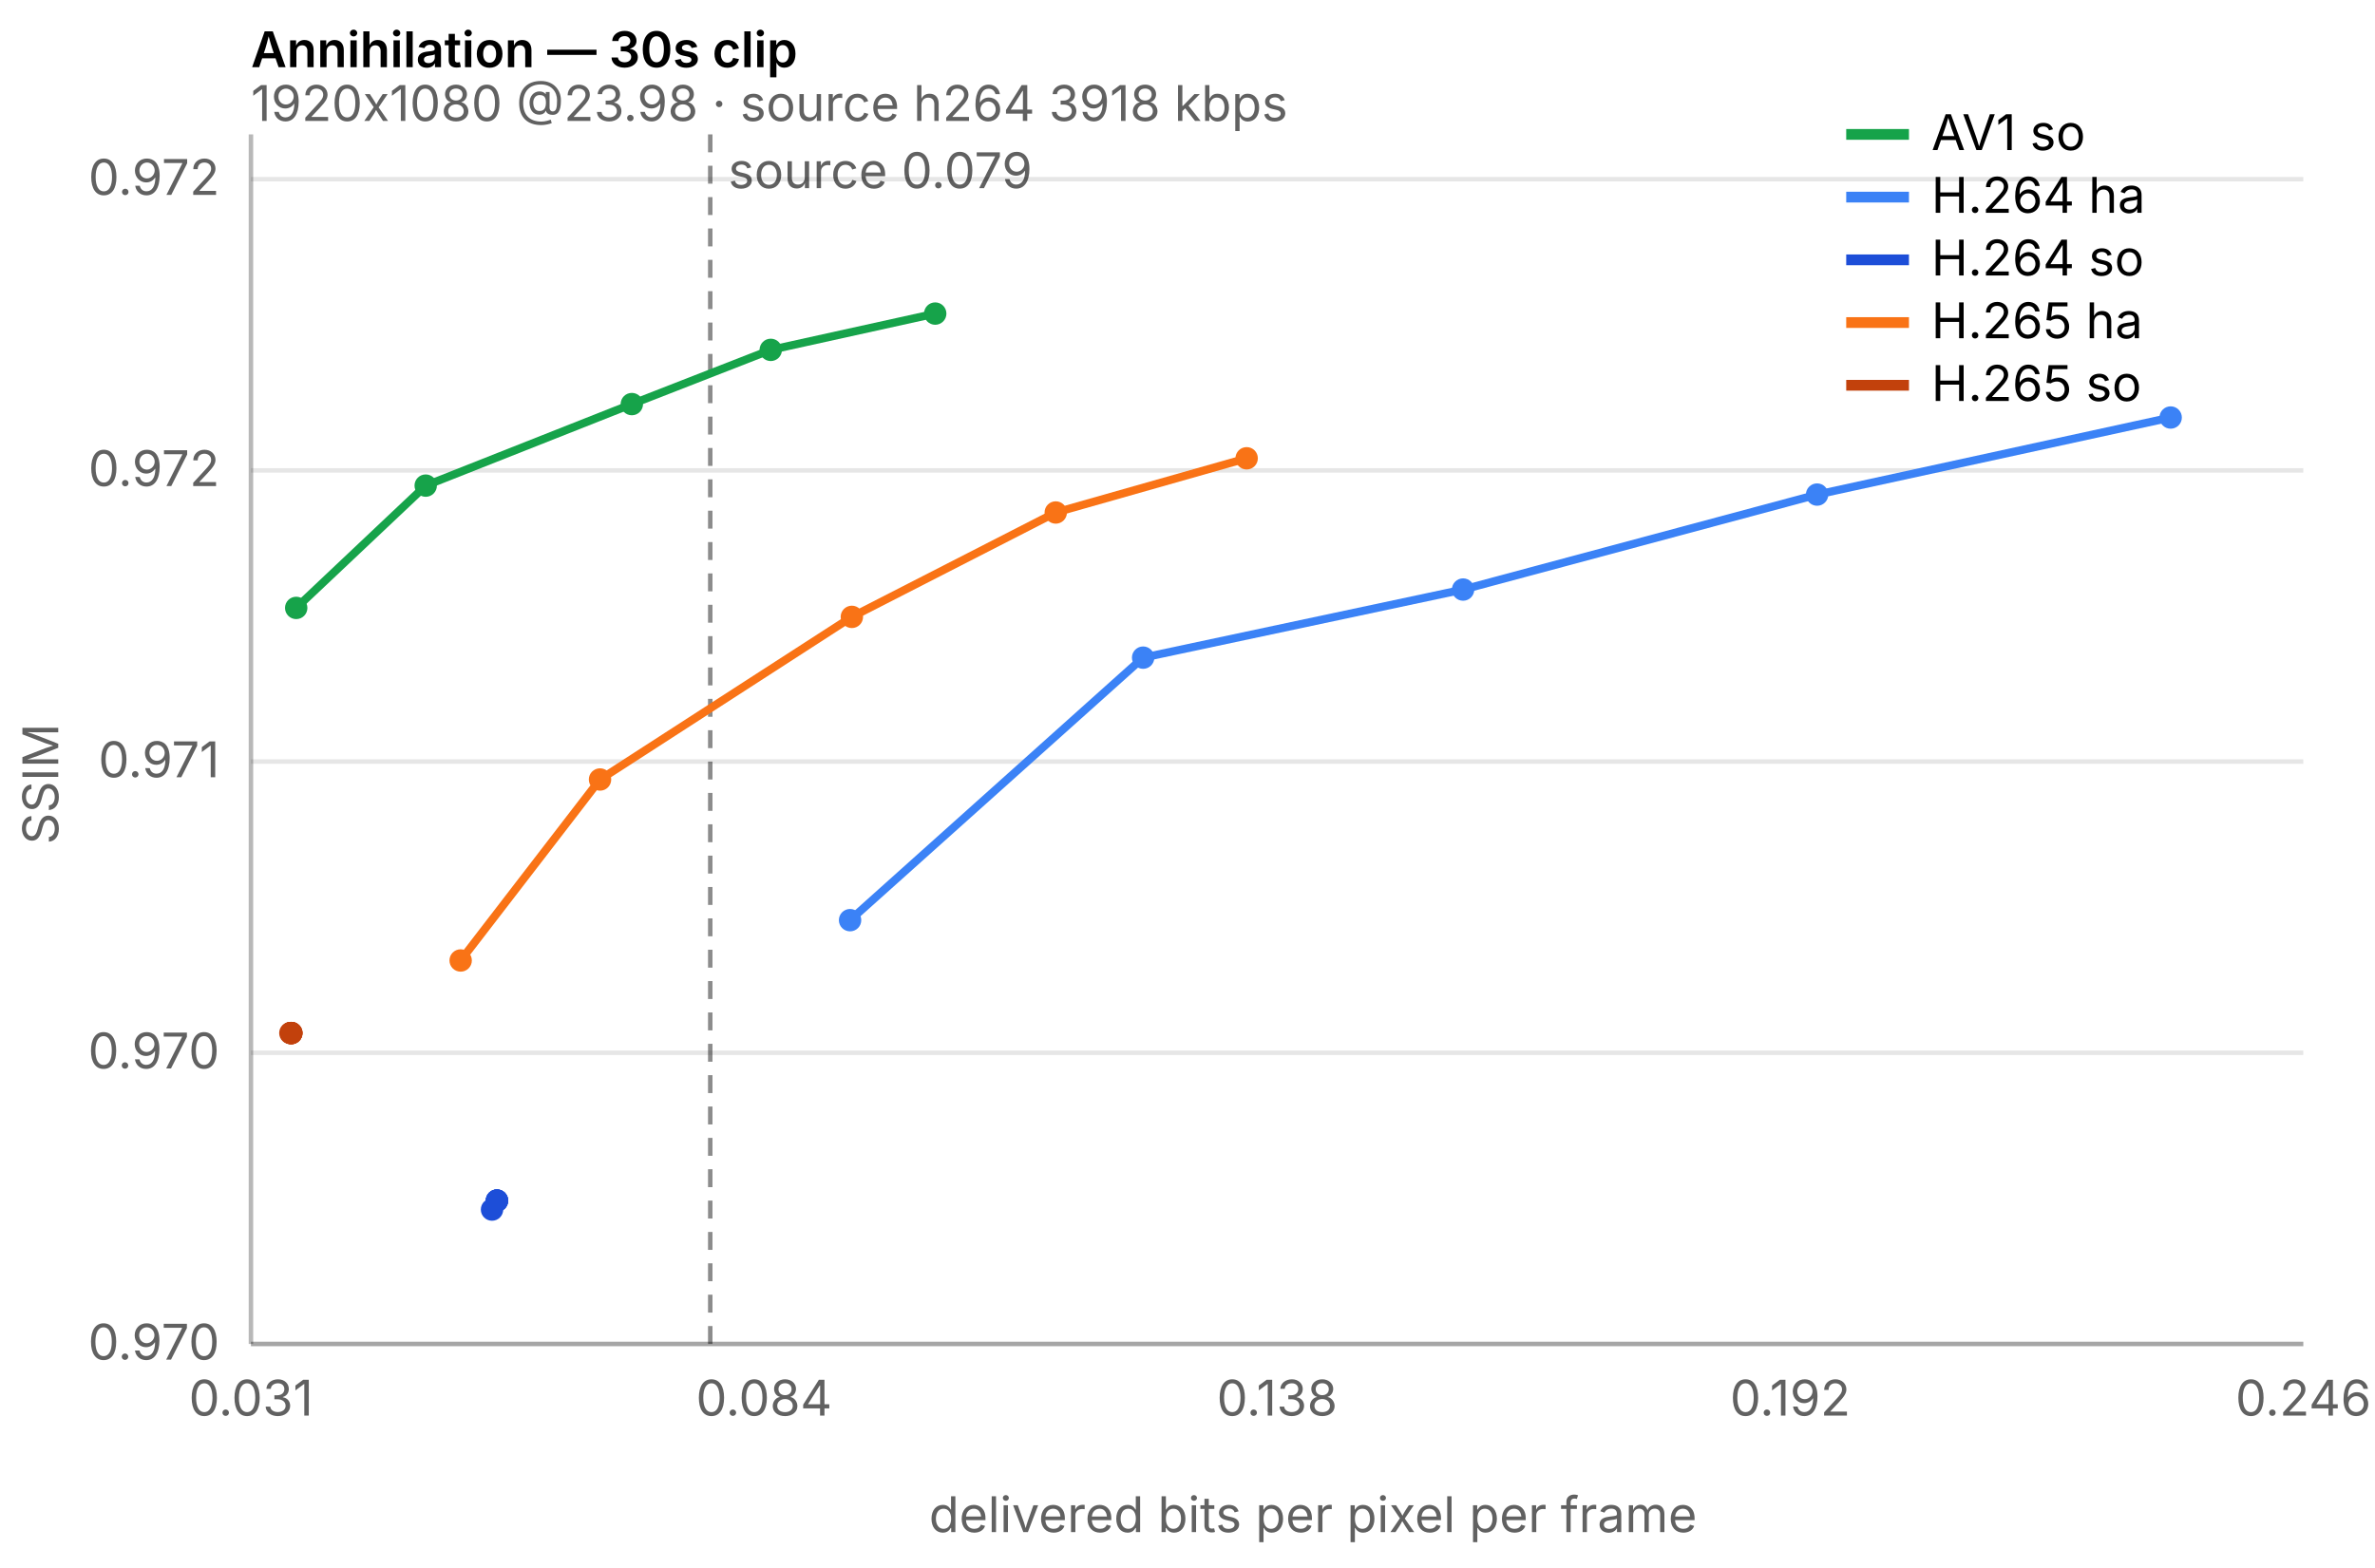
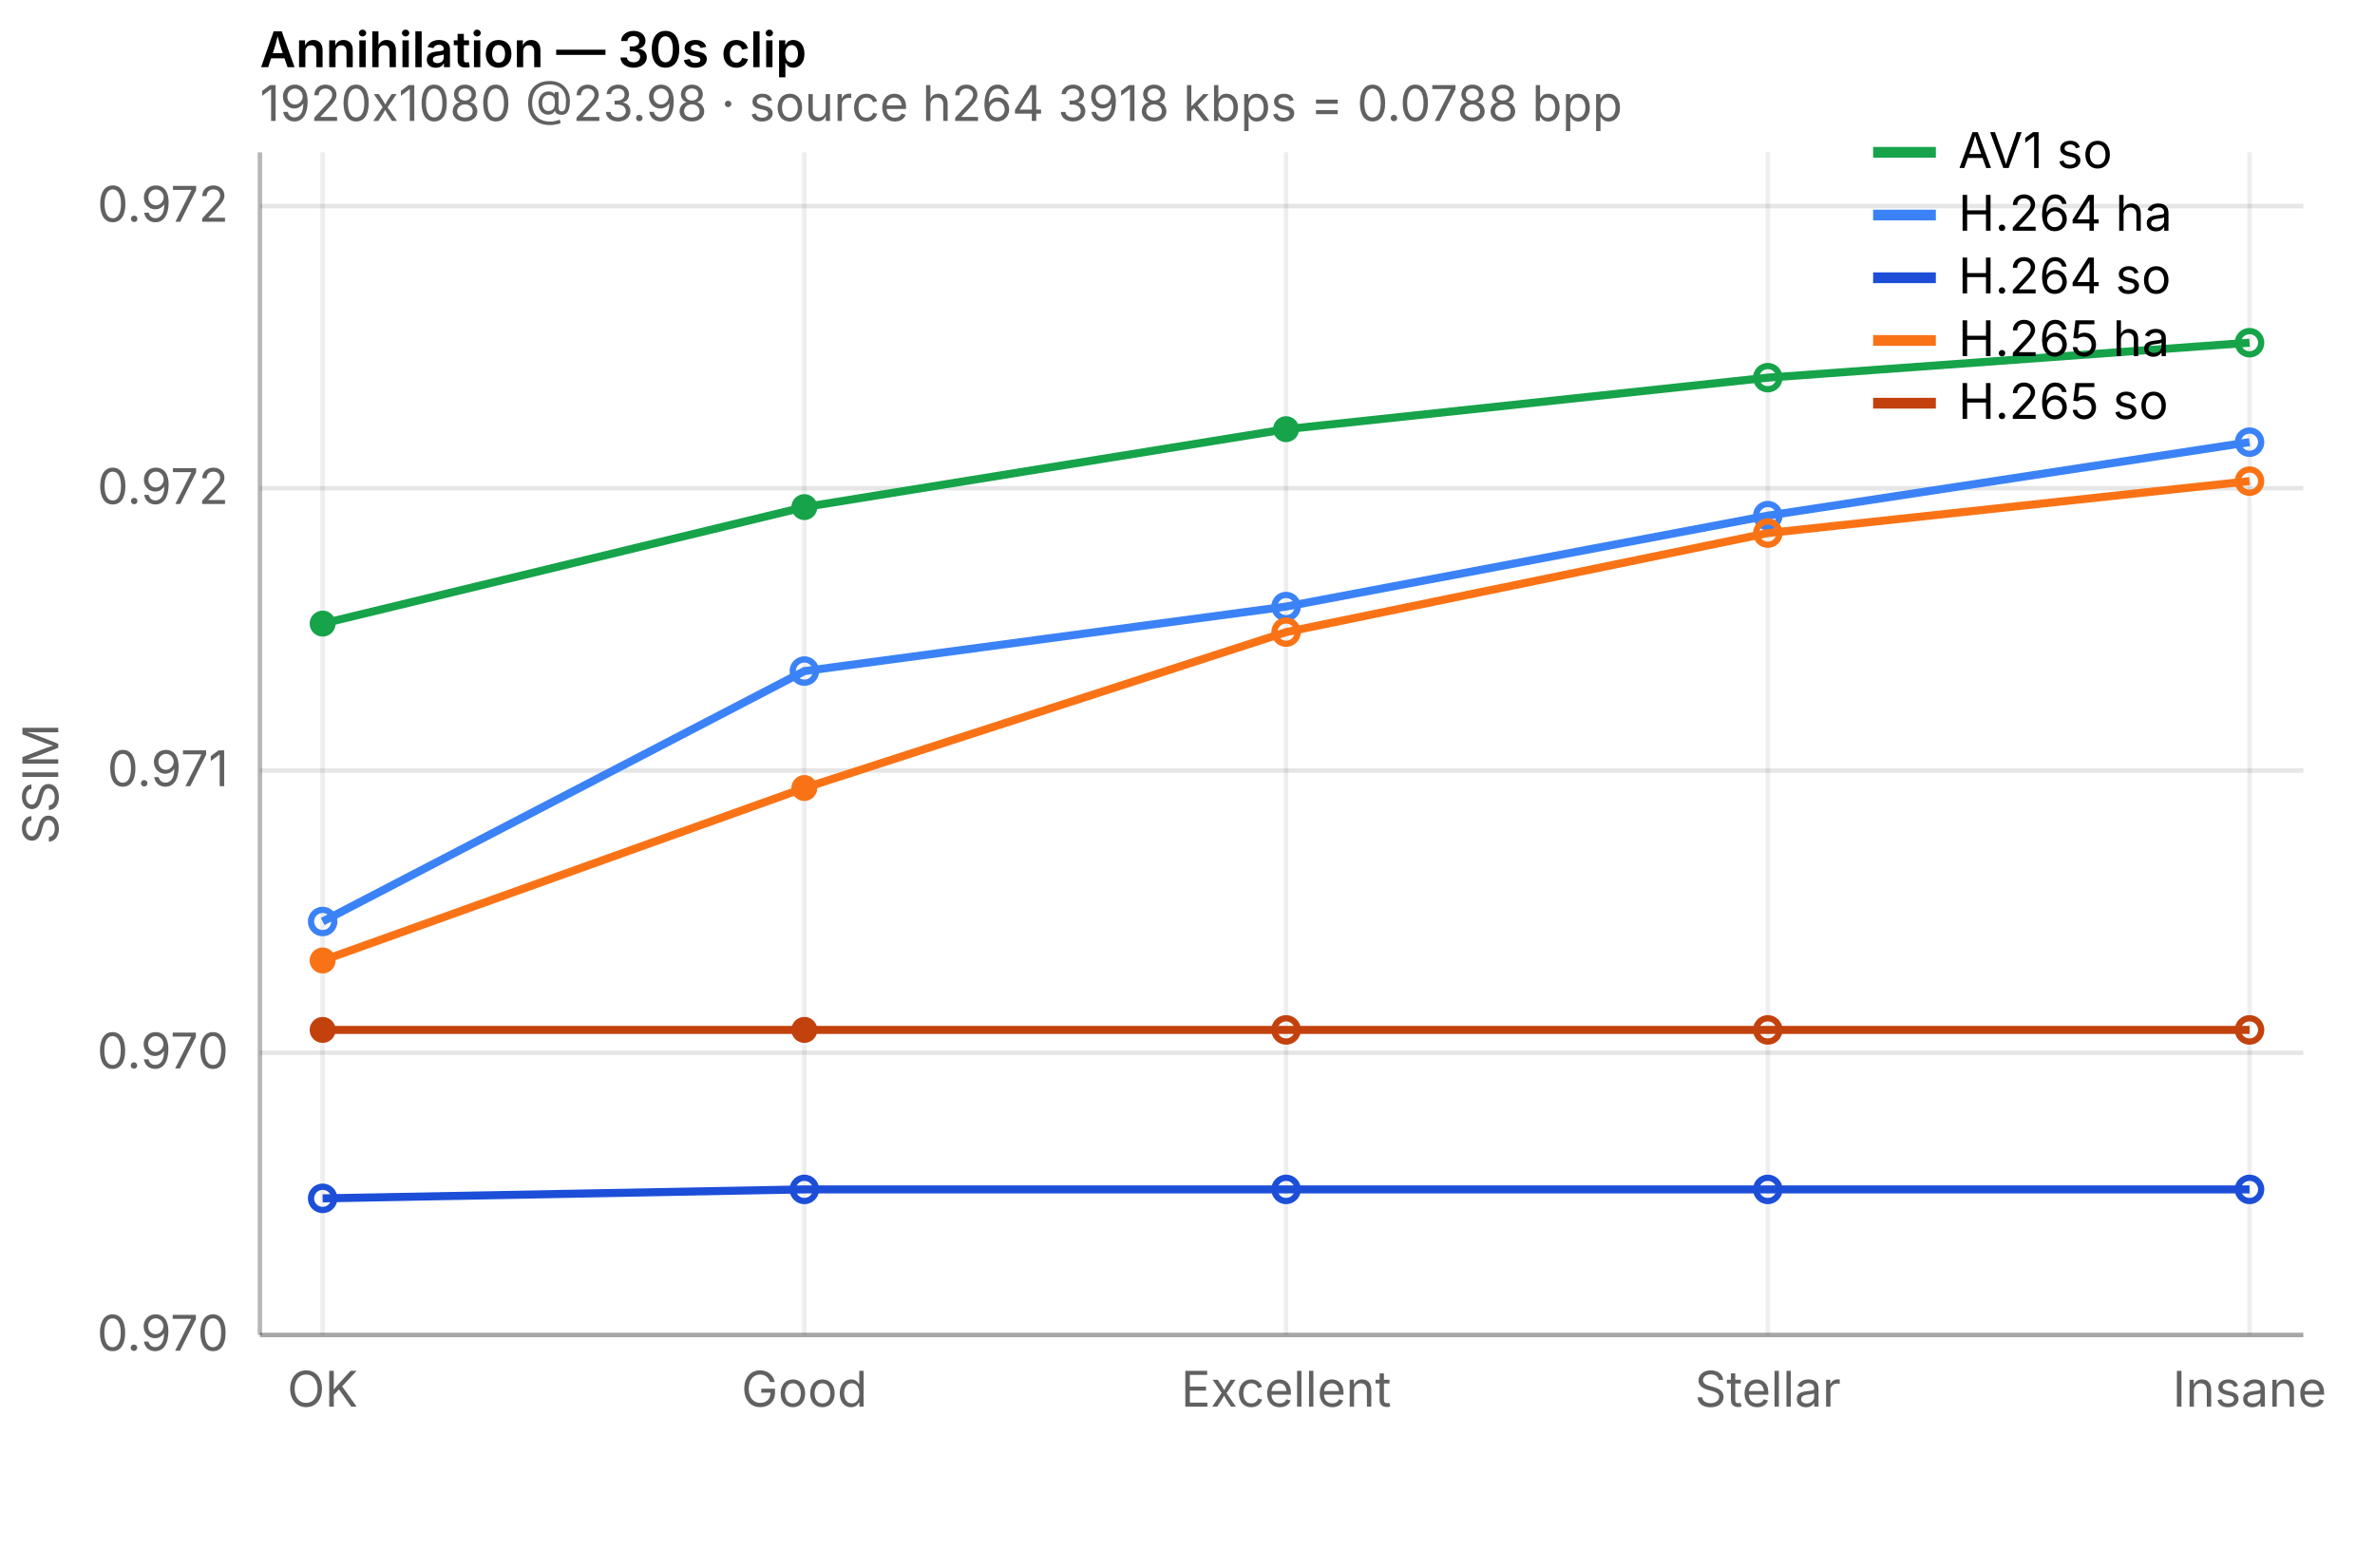
<svg xmlns="http://www.w3.org/2000/svg" viewBox="0 0 530 350" width="100%" height="auto" font-family="system-ui,-apple-system,Segoe UI,sans-serif" font-size="11">
-   <style>.ax{stroke:currentColor;opacity:.28}.gr{stroke:currentColor;opacity:.10}.tx{fill:currentColor}.mu{fill:currentColor;opacity:.62}.sr{stroke:currentColor;opacity:.45;stroke-dasharray:4 3}</style>
-   <line class="gr" x1="56" y1="300.0" x2="514" y2="300.0" />
-   <text class="mu" x="49" y="303.5" text-anchor="end">0.970</text>
-   <line class="gr" x1="56" y1="235.0" x2="514" y2="235.0" />
-   <text class="mu" x="49" y="238.5" text-anchor="end">0.970</text>
-   <line class="gr" x1="56" y1="170.0" x2="514" y2="170.0" />
-   <text class="mu" x="49" y="173.5" text-anchor="end">0.971</text>
-   <line class="gr" x1="56" y1="105.0" x2="514" y2="105.0" />
-   <text class="mu" x="49" y="108.5" text-anchor="end">0.972</text>
-   <line class="gr" x1="56" y1="40.0" x2="514" y2="40.0" />
-   <text class="mu" x="49" y="43.5" text-anchor="end">0.972</text>
-   <text class="mu" x="56.0" y="316" text-anchor="middle">0.031</text>
-   <text class="mu" x="170.5" y="316" text-anchor="middle">0.084</text>
-   <text class="mu" x="285.0" y="316" text-anchor="middle">0.138</text>
-   <text class="mu" x="399.5" y="316" text-anchor="middle">0.192</text>
-   <text class="mu" x="514.0" y="316" text-anchor="middle">0.246</text>
-   <line class="ax" x1="56" y1="300" x2="514" y2="300" />
-   <line class="ax" x1="56" y1="30" x2="56" y2="300" />
-   <line class="sr" x1="158.5" y1="30" x2="158.5" y2="300" />
-   <text class="mu" x="162.5" y="42">source 0.079</text>
-   <text class="tx" x="56" y="15" font-weight="600">Annihilation — 30s clip</text>
-   <text class="mu" x="56" y="27">1920x1080 @23.98  ·  source h264 3918 kbps</text>
-   <text class="mu" x="293" y="342" text-anchor="middle">delivered bits per pixel per frame</text>
+   <style>.ax{stroke:currentColor;opacity:.28}.gr{stroke:currentColor;opacity:.10}.vg{stroke:currentColor;opacity:.07}.tx{fill:currentColor}.mu{fill:currentColor;opacity:.62}</style>
+   <line class="gr" x1="58" y1="298.0" x2="514" y2="298.0" />
+   <text class="mu" x="51" y="301.5" text-anchor="end">0.970</text>
+   <line class="gr" x1="58" y1="235.0" x2="514" y2="235.0" />
+   <text class="mu" x="51" y="238.5" text-anchor="end">0.970</text>
+   <line class="gr" x1="58" y1="172.0" x2="514" y2="172.0" />
+   <text class="mu" x="51" y="175.5" text-anchor="end">0.971</text>
+   <line class="gr" x1="58" y1="109.0" x2="514" y2="109.0" />
+   <text class="mu" x="51" y="112.5" text-anchor="end">0.972</text>
+   <line class="gr" x1="58" y1="46.0" x2="514" y2="46.0" />
+   <text class="mu" x="51" y="49.5" text-anchor="end">0.972</text>
+   <line class="vg" x1="72.0" y1="34" x2="72.0" y2="298" />
+   <text class="mu" x="72.0" y="314" text-anchor="middle">OK</text>
+   <line class="vg" x1="179.5" y1="34" x2="179.5" y2="298" />
+   <text class="mu" x="179.5" y="314" text-anchor="middle">Good</text>
+   <line class="vg" x1="287.0" y1="34" x2="287.0" y2="298" />
+   <text class="mu" x="287.0" y="314" text-anchor="middle">Excellent</text>
+   <line class="vg" x1="394.5" y1="34" x2="394.5" y2="298" />
+   <text class="mu" x="394.5" y="314" text-anchor="middle">Stellar</text>
+   <line class="vg" x1="502.0" y1="34" x2="502.0" y2="298" />
+   <text class="mu" x="502.0" y="314" text-anchor="middle">Insane</text>
+   <line class="ax" x1="58" y1="298" x2="514" y2="298" />
+   <line class="ax" x1="58" y1="34" x2="58" y2="298" />
+   <text class="tx" x="58" y="15" font-weight="600">Annihilation — 30s clip</text>
+   <text class="mu" x="58" y="27">1920x1080 @23.98 · source h264 3918 kbps = 0.0788 bpp</text>
  <text class="mu" transform="translate(13,175) rotate(-90)" text-anchor="middle">SSIM</text>
-   <path d="M189.7,205.4 L255.1,146.8 L326.5,131.6 L405.5,110.4 L484.4,93.2" fill="none" stroke="var(--rd-h264-hardware, #3b82f6)" stroke-width="1.8" stroke-linejoin="round" />
-   <circle cx="189.7" cy="205.4" r="2.5" fill="var(--rd-h264-hardware, #3b82f6)" />
-   <circle cx="255.1" cy="146.8" r="2.5" fill="var(--rd-h264-hardware, #3b82f6)" />
-   <circle cx="326.5" cy="131.6" r="2.5" fill="var(--rd-h264-hardware, #3b82f6)" />
-   <circle cx="405.5" cy="110.4" r="2.5" fill="var(--rd-h264-hardware, #3b82f6)" />
-   <circle cx="484.4" cy="93.2" r="2.5" fill="var(--rd-h264-hardware, #3b82f6)" />
-   <path d="M109.8,270.0 L110.9,268.0 L110.9,268.0 L110.9,268.0 L110.9,268.0" fill="none" stroke="var(--rd-h264-software, #1d4ed8)" stroke-width="1.8" stroke-linejoin="round" />
-   <circle cx="109.8" cy="270.0" r="2.5" fill="var(--rd-h264-software, #1d4ed8)" />
-   <circle cx="110.9" cy="268.0" r="2.5" fill="var(--rd-h264-software, #1d4ed8)" />
-   <circle cx="110.9" cy="268.0" r="2.5" fill="var(--rd-h264-software, #1d4ed8)" />
-   <circle cx="110.9" cy="268.0" r="2.5" fill="var(--rd-h264-software, #1d4ed8)" />
-   <circle cx="110.9" cy="268.0" r="2.5" fill="var(--rd-h264-software, #1d4ed8)" />
-   <path d="M102.8,214.4 L133.9,174.0 L190.1,137.7 L235.6,114.4 L278.2,102.3" fill="none" stroke="var(--rd-h265-hardware, #f97316)" stroke-width="1.8" stroke-linejoin="round" />
-   <circle cx="102.8" cy="214.4" r="2.5" fill="var(--rd-h265-hardware, #f97316)" />
-   <circle cx="133.9" cy="174.0" r="2.5" fill="var(--rd-h265-hardware, #f97316)" />
-   <circle cx="190.1" cy="137.7" r="2.5" fill="var(--rd-h265-hardware, #f97316)" />
-   <circle cx="235.6" cy="114.4" r="2.5" fill="var(--rd-h265-hardware, #f97316)" />
-   <circle cx="278.2" cy="102.3" r="2.5" fill="var(--rd-h265-hardware, #f97316)" />
-   <path d="M64.8,230.6 L65.0,230.6 L65.0,230.6 L65.0,230.6 L65.0,230.6" fill="none" stroke="var(--rd-h265-software, #c2410c)" stroke-width="1.8" stroke-linejoin="round" />
-   <circle cx="64.8" cy="230.6" r="2.5" fill="var(--rd-h265-software, #c2410c)" />
-   <circle cx="65.0" cy="230.6" r="2.5" fill="var(--rd-h265-software, #c2410c)" />
-   <circle cx="65.0" cy="230.6" r="2.5" fill="var(--rd-h265-software, #c2410c)" />
-   <circle cx="65.0" cy="230.6" r="2.5" fill="var(--rd-h265-software, #c2410c)" />
-   <circle cx="65.0" cy="230.6" r="2.5" fill="var(--rd-h265-software, #c2410c)" />
-   <path d="M66.1,135.7 L95.0,108.4 L141.0,90.2 L172.0,78.1 L208.7,70.0" fill="none" stroke="var(--rd-av1-software, #16a34a)" stroke-width="1.8" stroke-linejoin="round" />
-   <circle cx="66.1" cy="135.7" r="2.5" fill="var(--rd-av1-software, #16a34a)" />
-   <circle cx="95.0" cy="108.4" r="2.5" fill="var(--rd-av1-software, #16a34a)" />
-   <circle cx="141.0" cy="90.2" r="2.5" fill="var(--rd-av1-software, #16a34a)" />
-   <circle cx="172.0" cy="78.1" r="2.5" fill="var(--rd-av1-software, #16a34a)" />
-   <circle cx="208.7" cy="70.0" r="2.5" fill="var(--rd-av1-software, #16a34a)" />
-   <line x1="412" y1="30" x2="426" y2="30" stroke="var(--rd-av1-software, #16a34a)" stroke-width="2.4" />
-   <text class="tx" x="431" y="33.5">AV1 so</text>
-   <line x1="412" y1="44" x2="426" y2="44" stroke="var(--rd-h264-hardware, #3b82f6)" stroke-width="2.4" />
-   <text class="tx" x="431" y="47.5">H.264 ha</text>
-   <line x1="412" y1="58" x2="426" y2="58" stroke="var(--rd-h264-software, #1d4ed8)" stroke-width="2.4" />
-   <text class="tx" x="431" y="61.5">H.264 so</text>
-   <line x1="412" y1="72" x2="426" y2="72" stroke="var(--rd-h265-hardware, #f97316)" stroke-width="2.4" />
-   <text class="tx" x="431" y="75.5">H.265 ha</text>
-   <line x1="412" y1="86" x2="426" y2="86" stroke="var(--rd-h265-software, #c2410c)" stroke-width="2.4" />
-   <text class="tx" x="431" y="89.5">H.265 so</text>
+   <path d="M72.0,205.7 L179.5,149.8 L287.0,135.4 L394.5,115.1 L502.0,98.7" fill="none" stroke="var(--rd-h264-hardware, #3b82f6)" stroke-width="1.8" stroke-linejoin="round" />
+   <circle cx="72.0" cy="205.7" r="2.6" fill="none" stroke="var(--rd-h264-hardware, #3b82f6)" stroke-width="1.4" />
+   <circle cx="179.5" cy="149.8" r="2.6" fill="none" stroke="var(--rd-h264-hardware, #3b82f6)" stroke-width="1.4" />
+   <circle cx="287.0" cy="135.4" r="2.6" fill="none" stroke="var(--rd-h264-hardware, #3b82f6)" stroke-width="1.4" />
+   <circle cx="394.5" cy="115.1" r="2.6" fill="none" stroke="var(--rd-h264-hardware, #3b82f6)" stroke-width="1.4" />
+   <circle cx="502.0" cy="98.7" r="2.6" fill="none" stroke="var(--rd-h264-hardware, #3b82f6)" stroke-width="1.4" />
+   <path d="M72.0,267.5 L179.5,265.5 L287.0,265.5 L394.5,265.5 L502.0,265.5" fill="none" stroke="var(--rd-h264-software, #1d4ed8)" stroke-width="1.8" stroke-linejoin="round" />
+   <circle cx="72.0" cy="267.5" r="2.6" fill="none" stroke="var(--rd-h264-software, #1d4ed8)" stroke-width="1.4" />
+   <circle cx="179.5" cy="265.5" r="2.6" fill="none" stroke="var(--rd-h264-software, #1d4ed8)" stroke-width="1.4" />
+   <circle cx="287.0" cy="265.5" r="2.6" fill="none" stroke="var(--rd-h264-software, #1d4ed8)" stroke-width="1.4" />
+   <circle cx="394.5" cy="265.5" r="2.6" fill="none" stroke="var(--rd-h264-software, #1d4ed8)" stroke-width="1.4" />
+   <circle cx="502.0" cy="265.5" r="2.6" fill="none" stroke="var(--rd-h264-software, #1d4ed8)" stroke-width="1.4" />
+   <path d="M72.0,214.4 L179.5,175.9 L287.0,141.1 L394.5,119.0 L502.0,107.4" fill="none" stroke="var(--rd-h265-hardware, #f97316)" stroke-width="1.8" stroke-linejoin="round" />
+   <circle cx="72.0" cy="214.4" r="2.9" fill="var(--rd-h265-hardware, #f97316)" />
+   <circle cx="179.5" cy="175.9" r="2.9" fill="var(--rd-h265-hardware, #f97316)" />
+   <circle cx="287.0" cy="141.1" r="2.6" fill="none" stroke="var(--rd-h265-hardware, #f97316)" stroke-width="1.4" />
+   <circle cx="394.5" cy="119.0" r="2.6" fill="none" stroke="var(--rd-h265-hardware, #f97316)" stroke-width="1.4" />
+   <circle cx="502.0" cy="107.4" r="2.6" fill="none" stroke="var(--rd-h265-hardware, #f97316)" stroke-width="1.4" />
+   <path d="M72.0,229.9 L179.5,229.9 L287.0,229.9 L394.5,229.9 L502.0,229.9" fill="none" stroke="var(--rd-h265-software, #c2410c)" stroke-width="1.8" stroke-linejoin="round" />
+   <circle cx="72.0" cy="229.9" r="2.9" fill="var(--rd-h265-software, #c2410c)" />
+   <circle cx="179.5" cy="229.9" r="2.9" fill="var(--rd-h265-software, #c2410c)" />
+   <circle cx="287.0" cy="229.9" r="2.6" fill="none" stroke="var(--rd-h265-software, #c2410c)" stroke-width="1.4" />
+   <circle cx="394.5" cy="229.9" r="2.6" fill="none" stroke="var(--rd-h265-software, #c2410c)" stroke-width="1.4" />
+   <circle cx="502.0" cy="229.9" r="2.6" fill="none" stroke="var(--rd-h265-software, #c2410c)" stroke-width="1.4" />
+   <path d="M72.0,139.2 L179.5,113.2 L287.0,95.8 L394.5,84.3 L502.0,76.5" fill="none" stroke="var(--rd-av1-software, #16a34a)" stroke-width="1.8" stroke-linejoin="round" />
+   <circle cx="72.0" cy="139.2" r="2.9" fill="var(--rd-av1-software, #16a34a)" />
+   <circle cx="179.5" cy="113.2" r="2.9" fill="var(--rd-av1-software, #16a34a)" />
+   <circle cx="287.0" cy="95.8" r="2.9" fill="var(--rd-av1-software, #16a34a)" />
+   <circle cx="394.5" cy="84.3" r="2.6" fill="none" stroke="var(--rd-av1-software, #16a34a)" stroke-width="1.4" />
+   <circle cx="502.0" cy="76.5" r="2.6" fill="none" stroke="var(--rd-av1-software, #16a34a)" stroke-width="1.4" />
+   <line x1="418" y1="34" x2="432" y2="34" stroke="var(--rd-av1-software, #16a34a)" stroke-width="2.4" />
+   <text class="tx" x="437" y="37.5">AV1 so</text>
+   <line x1="418" y1="48" x2="432" y2="48" stroke="var(--rd-h264-hardware, #3b82f6)" stroke-width="2.4" />
+   <text class="tx" x="437" y="51.5">H.264 ha</text>
+   <line x1="418" y1="62" x2="432" y2="62" stroke="var(--rd-h264-software, #1d4ed8)" stroke-width="2.4" />
+   <text class="tx" x="437" y="65.5">H.264 so</text>
+   <line x1="418" y1="76" x2="432" y2="76" stroke="var(--rd-h265-hardware, #f97316)" stroke-width="2.4" />
+   <text class="tx" x="437" y="79.5">H.265 ha</text>
+   <line x1="418" y1="90" x2="432" y2="90" stroke="var(--rd-h265-software, #c2410c)" stroke-width="2.4" />
+   <text class="tx" x="437" y="93.5">H.265 so</text>
</svg>
